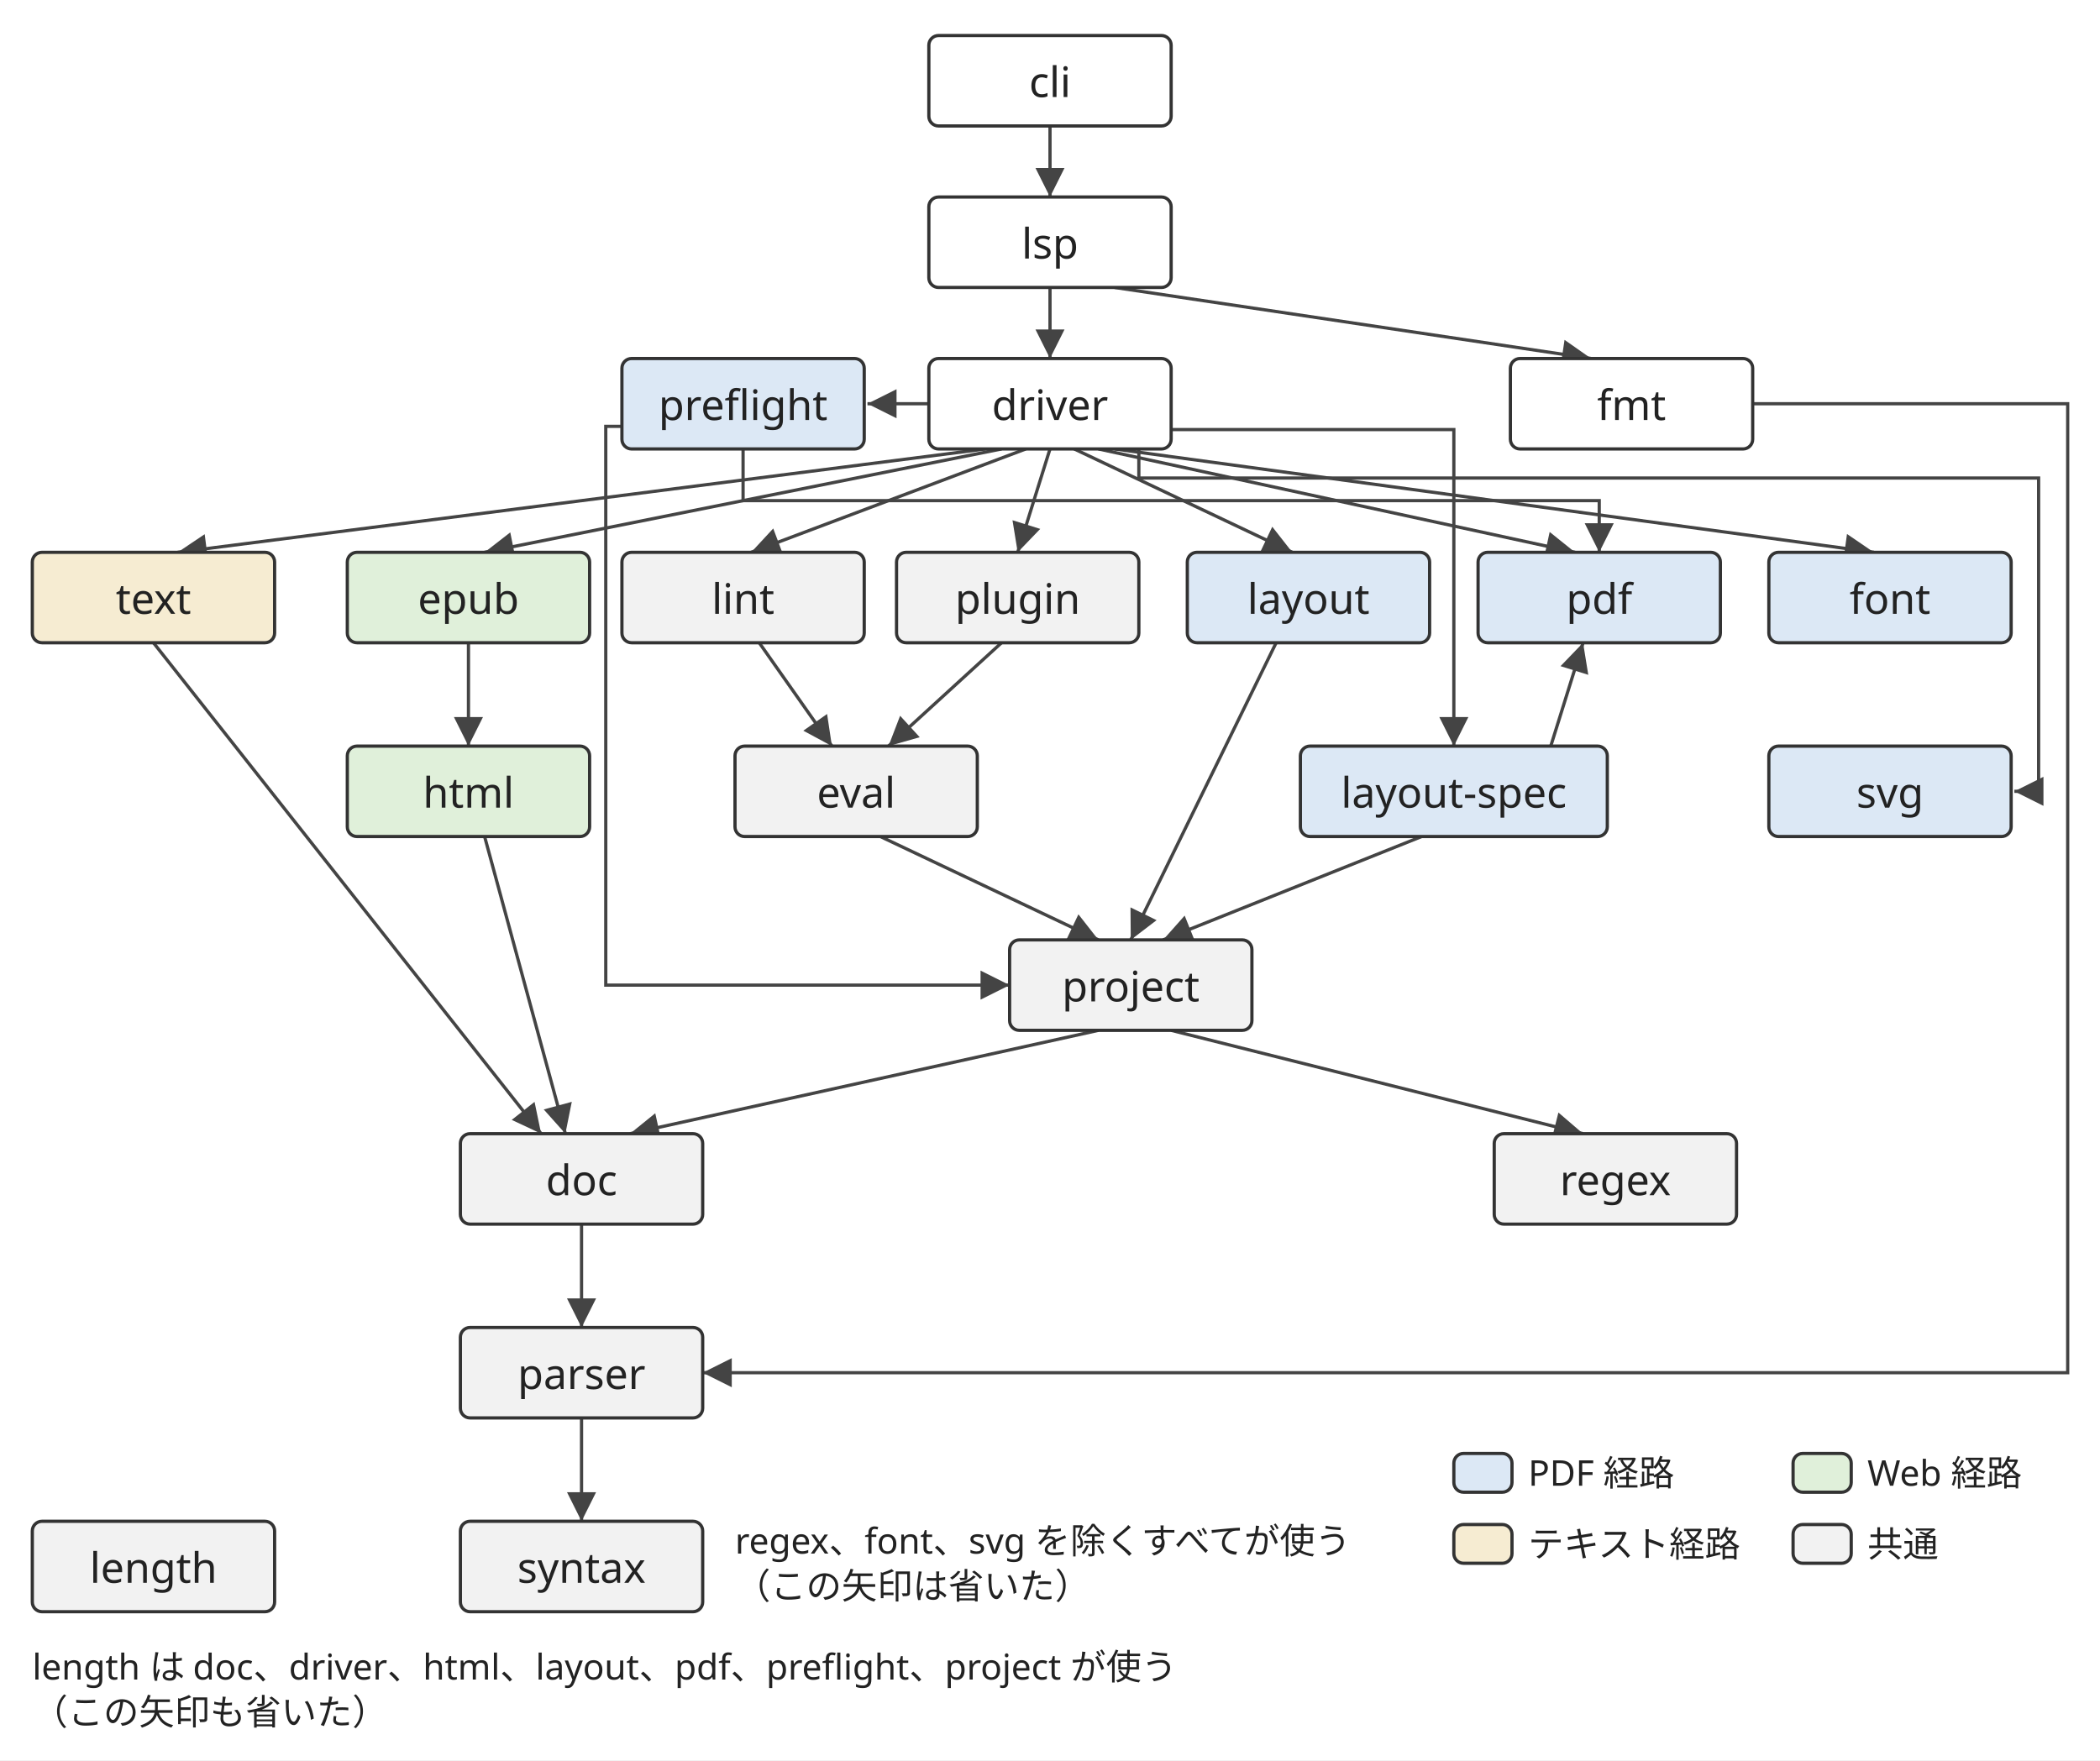
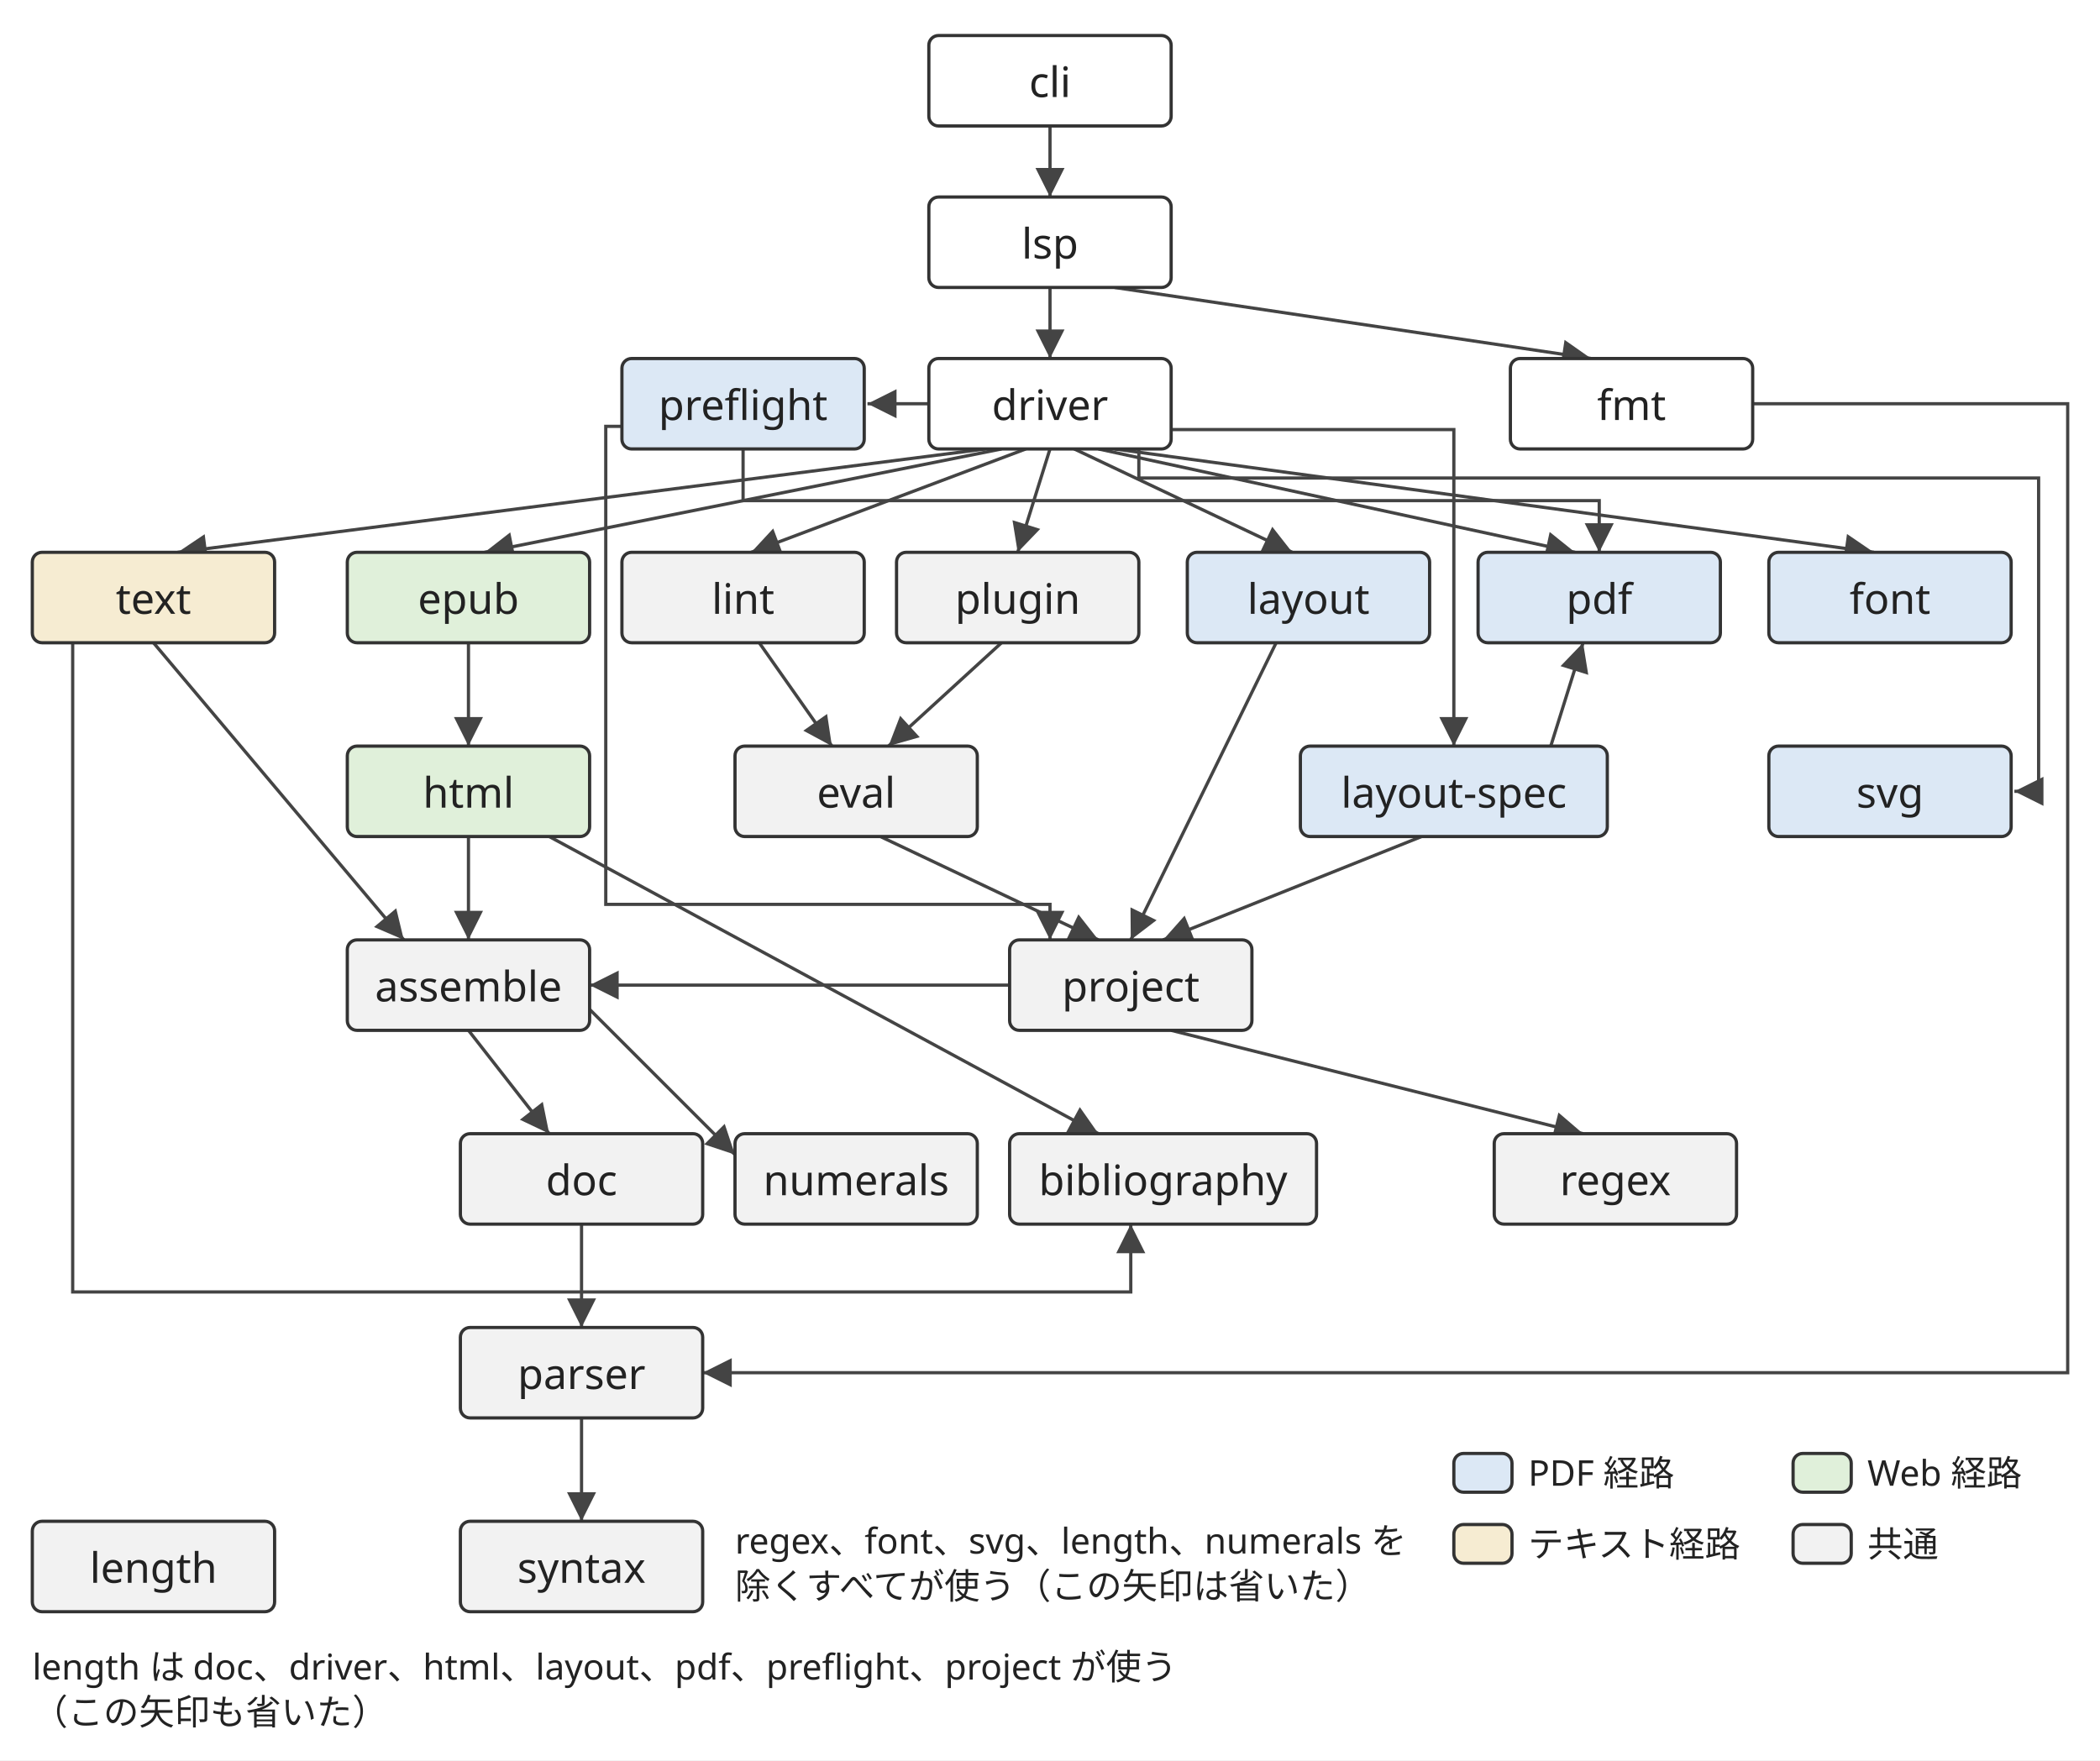
<svg xmlns="http://www.w3.org/2000/svg" width="1300" height="1090" viewBox="0 0 1300 1090">
  <style>
    @font-face { font-family: "Fig Sans"; src: url("../../fonts/NotoSansJP-Regular.otf"); }
    @font-face { font-family: "Fig Sans"; font-weight: bold; src: url("../../fonts/NotoSansJP-Bold.otf"); }
    text { font-family: "Fig Sans", sans-serif; font-size: 26px; fill: #222; }
    .name { text-anchor: middle; dominant-baseline: central; }
    .note { font-size: 22px; }
    rect.box { stroke: #333; stroke-width: 2; rx: 6; }
    .core { fill: #f2f2f2; }
    .pdf { fill: #dce8f5; }
    .web { fill: #e0f0da; }
    .txt { fill: #f6ecd2; }
    .tool { fill: #ffffff; }
    line, path.edge { stroke: #444; stroke-width: 2; fill: none; marker-end: url(#arrow); }
  </style>
  <defs>
    <marker id="arrow" viewBox="0 0 10 10" refX="10" refY="5" markerWidth="9" markerHeight="9" orient="auto-start-reverse">
      <path d="M0,0 L10,5 L0,10 z" fill="#444" />
    </marker>
  </defs>
  <rect width="1300" height="1090" fill="#fff" />
  <line x1="650" y1="78" x2="650" y2="122" />
  <line x1="650" y1="178" x2="650" y2="222" />
  <line x1="690" y1="178" x2="985" y2="222" />
  <line x1="610" y1="278" x2="110" y2="342" />
  <line x1="620" y1="278" x2="300" y2="342" />
  <line x1="635" y1="278" x2="465" y2="342" />
  <line x1="650" y1="278" x2="630" y2="342" />
  <line x1="665" y1="278" x2="800" y2="342" />
  <line x1="680" y1="278" x2="975" y2="342" />
  <line x1="690" y1="278" x2="1160" y2="342" />
  <line x1="290" y1="398" x2="290" y2="462" />
-   <line x1="95" y1="398" x2="335" y2="702" />
-   <line x1="300" y1="518" x2="350" y2="702" />
+   <line x1="95" y1="398" x2="250" y2="582" />
+   <path class="edge" d="M45,398 V800 H700 V758" />
+   <line x1="290" y1="518" x2="290" y2="582" />
+   <line x1="340" y1="518" x2="680" y2="702" />
+   <line x1="290" y1="638" x2="340" y2="702" />
+   <line x1="365" y1="625" x2="455" y2="715" />
  <line x1="470" y1="398" x2="515" y2="462" />
  <line x1="620" y1="398" x2="550" y2="462" />
  <line x1="790" y1="398" x2="700" y2="582" />
  <line x1="960" y1="462" x2="980" y2="398" />
  <line x1="545" y1="518" x2="680" y2="582" />
  <line x1="880" y1="518" x2="720" y2="582" />
-   <line x1="680" y1="638" x2="390" y2="702" />
+   <line x1="625" y1="610" x2="365" y2="610" />
  <line x1="725" y1="638" x2="980" y2="702" />
  <line x1="360" y1="758" x2="360" y2="822" />
  <line x1="360" y1="878" x2="360" y2="942" />
  <path class="edge" d="M1085,250 H1280 V850 H435" />
  <line x1="575" y1="250" x2="537" y2="250" />
  <path class="edge" d="M460,278 V310 H990 V342" />
  <path class="edge" d="M705,278 V296 H1262 V490 H1247" />
  <path class="edge" d="M725,266 H900 V462" />
-   <path class="edge" d="M385,264 H375 V610 H625" />
+   <path class="edge" d="M385,264 H375 V560 H650 V582" />
  <rect class="box tool" x="575" y="22" width="150" height="56" />
  <text class="name" x="650" y="50">cli</text>
  <rect class="box tool" x="575" y="122" width="150" height="56" />
  <text class="name" x="650" y="150">lsp</text>
  <rect class="box tool" x="575" y="222" width="150" height="56" />
  <text class="name" x="650" y="250">driver</text>
  <rect class="box tool" x="935" y="222" width="150" height="56" />
  <text class="name" x="1010" y="250">fmt</text>
  <rect class="box pdf" x="385" y="222" width="150" height="56" />
  <text class="name" x="460" y="250">preflight</text>
  <rect class="box txt" x="20" y="342" width="150" height="56" />
  <text class="name" x="95" y="370">text</text>
  <rect class="box web" x="215" y="342" width="150" height="56" />
  <text class="name" x="290" y="370">epub</text>
  <rect class="box core" x="385" y="342" width="150" height="56" />
  <text class="name" x="460" y="370">lint</text>
  <rect class="box core" x="555" y="342" width="150" height="56" />
  <text class="name" x="630" y="370">plugin</text>
  <rect class="box pdf" x="735" y="342" width="150" height="56" />
  <text class="name" x="810" y="370">layout</text>
  <rect class="box pdf" x="915" y="342" width="150" height="56" />
  <text class="name" x="990" y="370">pdf</text>
  <rect class="box pdf" x="1095" y="342" width="150" height="56" />
  <text class="name" x="1170" y="370">font</text>
  <rect class="box web" x="215" y="462" width="150" height="56" />
  <text class="name" x="290" y="490">html</text>
  <rect class="box core" x="455" y="462" width="150" height="56" />
  <text class="name" x="530" y="490">eval</text>
  <rect class="box pdf" x="805" y="462" width="190" height="56" />
  <text class="name" x="900" y="490">layout-spec</text>
  <rect class="box pdf" x="1095" y="462" width="150" height="56" />
  <text class="name" x="1170" y="490">svg</text>
+   <rect class="box core" x="215" y="582" width="150" height="56" />
+   <text class="name" x="290" y="610">assemble</text>
  <rect class="box core" x="625" y="582" width="150" height="56" />
  <text class="name" x="700" y="610">project</text>
  <rect class="box core" x="285" y="702" width="150" height="56" />
  <text class="name" x="360" y="730">doc</text>
+   <rect class="box core" x="455" y="702" width="150" height="56" />
+   <text class="name" x="530" y="730">numerals</text>
+   <rect class="box core" x="625" y="702" width="190" height="56" />
+   <text class="name" x="720" y="730">bibliography</text>
  <rect class="box core" x="925" y="702" width="150" height="56" />
  <text class="name" x="1000" y="730">regex</text>
  <rect class="box core" x="285" y="822" width="150" height="56" />
  <text class="name" x="360" y="850">parser</text>
  <rect class="box core" x="285" y="942" width="150" height="56" />
  <text class="name" x="360" y="970">syntax</text>
-   <text class="note" x="455" y="962">regex、font、svg を除くすべてが使う</text>
-   <text class="note" x="455" y="990">（この矢印は省いた）</text>
+   <text class="note" x="455" y="962">regex、font、svg、length、numerals を</text>
+   <text class="note" x="455" y="990">除くすべてが使う（この矢印は省いた）</text>
  <rect class="box core" x="20" y="942" width="150" height="56" />
  <text class="name" x="95" y="970">length</text>
  <text class="note" x="20" y="1040">length は doc、driver、html、layout、pdf、preflight、project が使う</text>
  <text class="note" x="20" y="1068">（この矢印も省いた）</text>
  <rect class="box pdf" x="900" y="900" width="36" height="24" />
  <text class="note" x="946" y="920">PDF 経路</text>
  <rect class="box web" x="1110" y="900" width="36" height="24" />
  <text class="note" x="1156" y="920">Web 経路</text>
  <rect class="box txt" x="900" y="944" width="36" height="24" />
  <text class="note" x="946" y="964">テキスト経路</text>
  <rect class="box core" x="1110" y="944" width="36" height="24" />
  <text class="note" x="1156" y="964">共通</text>
</svg>
